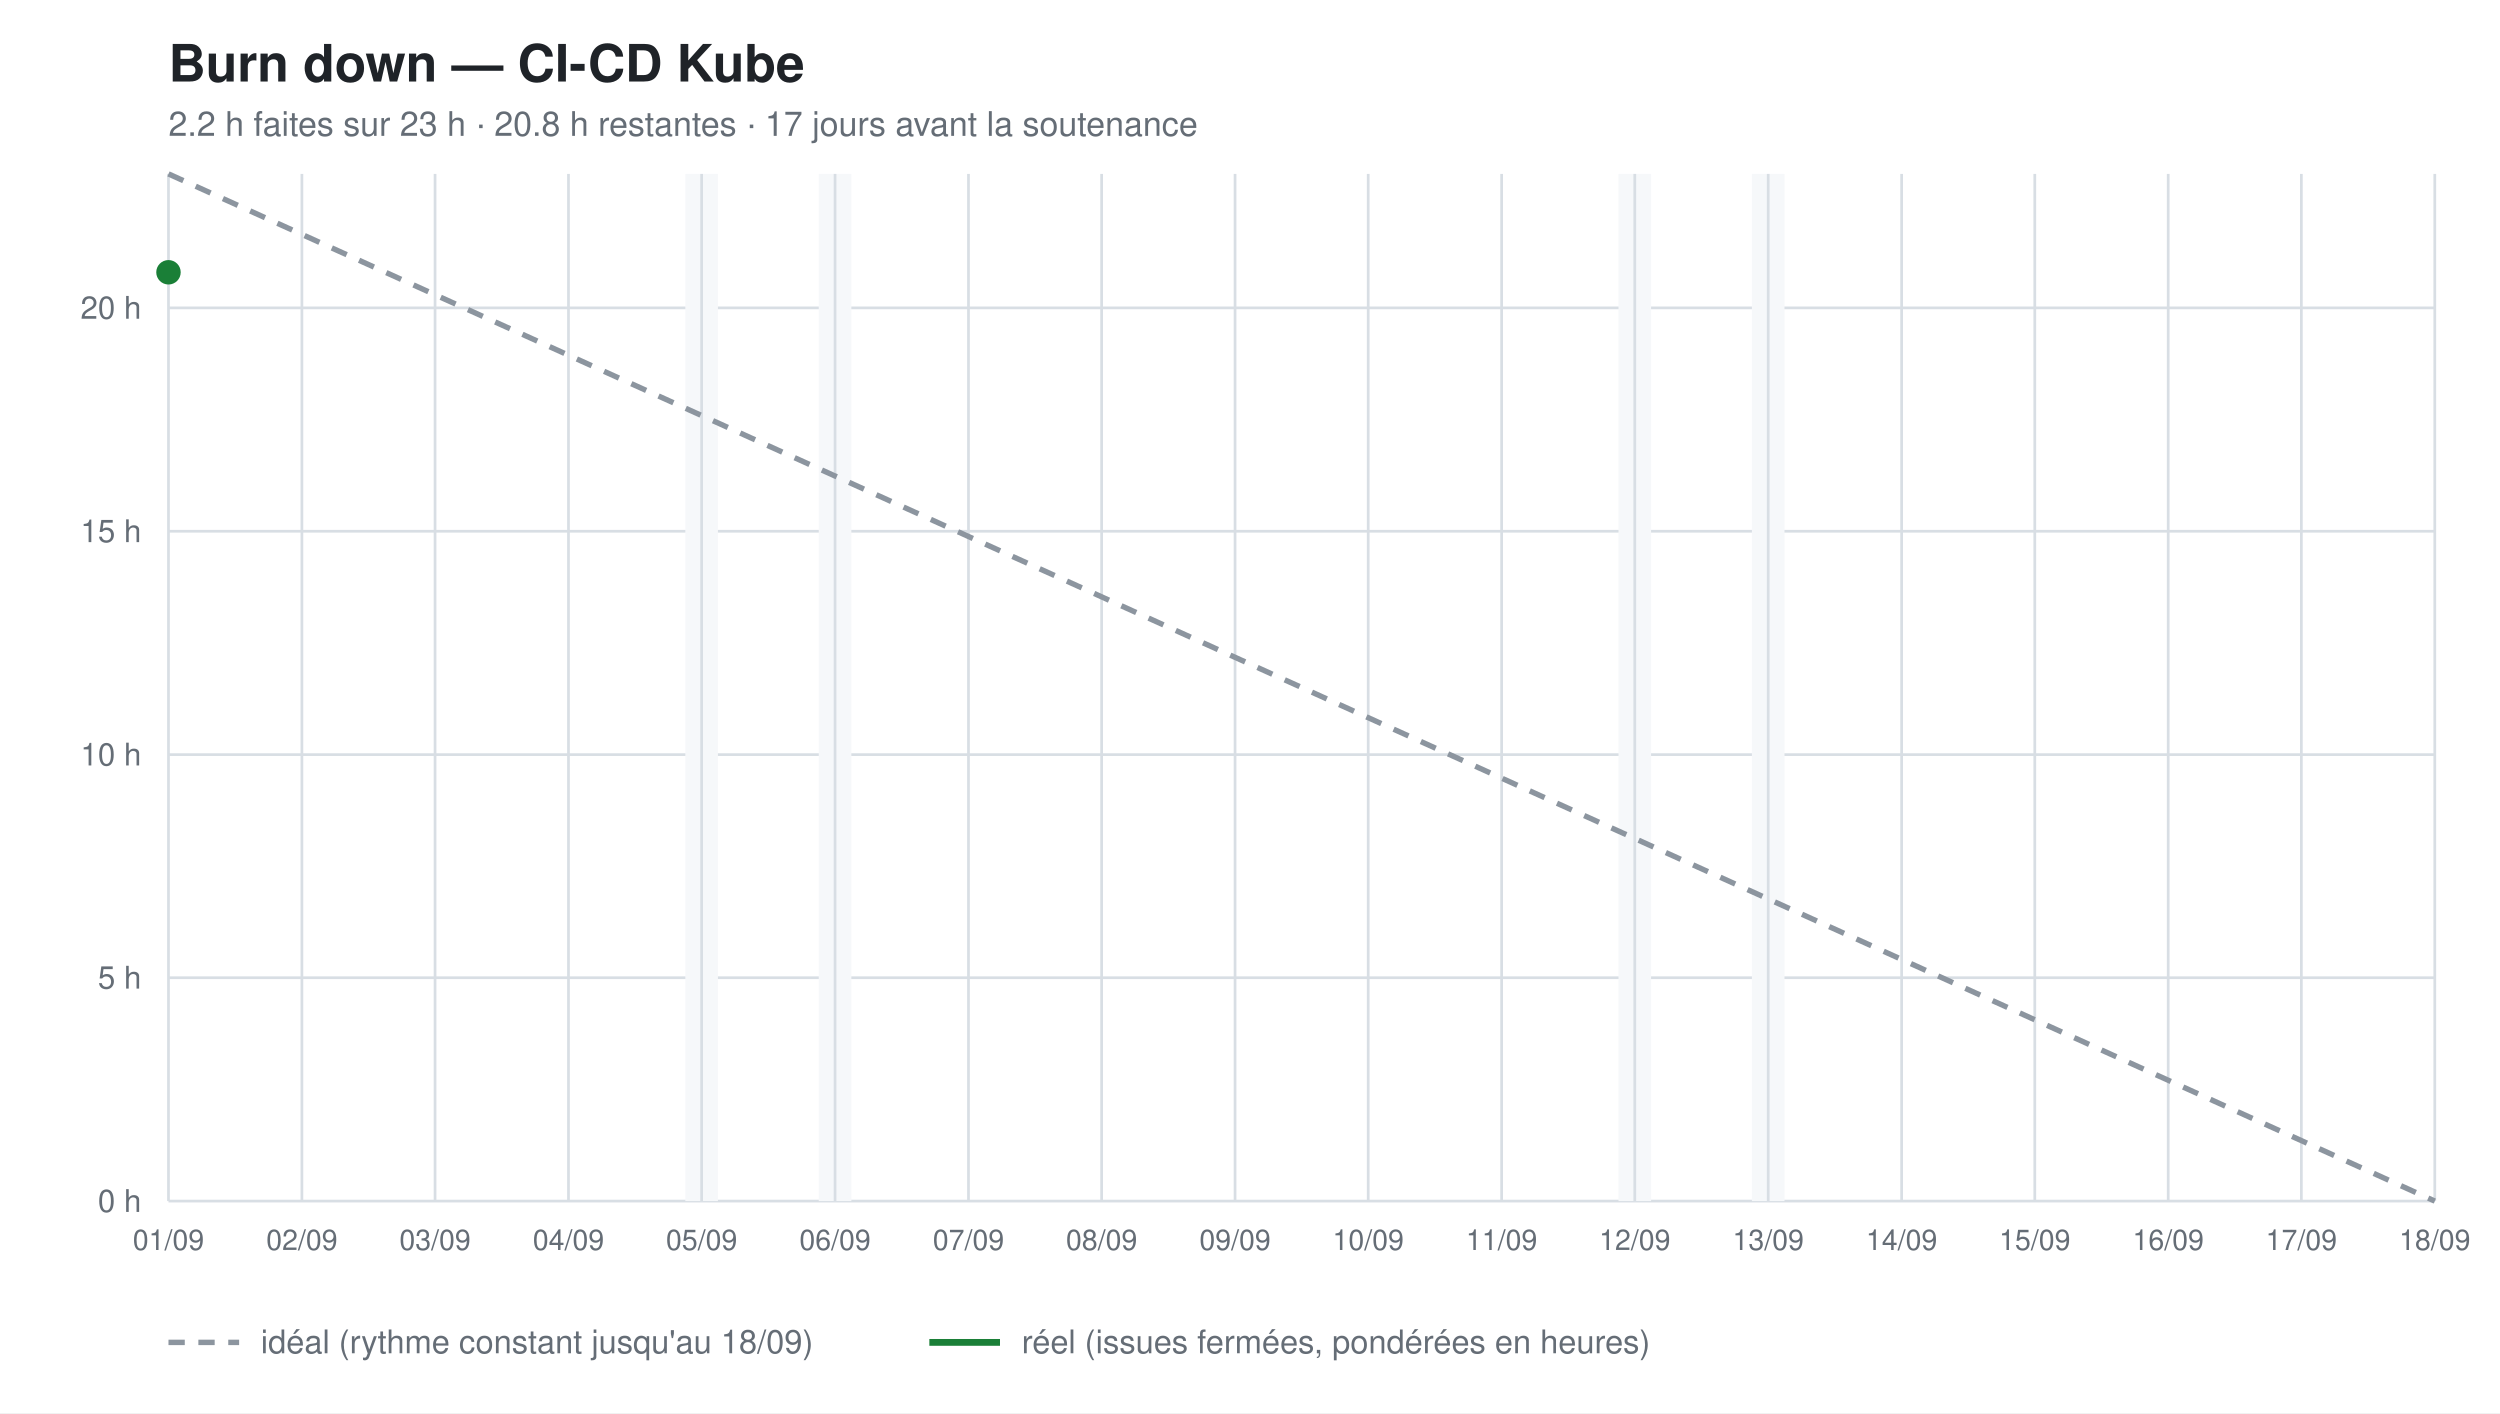
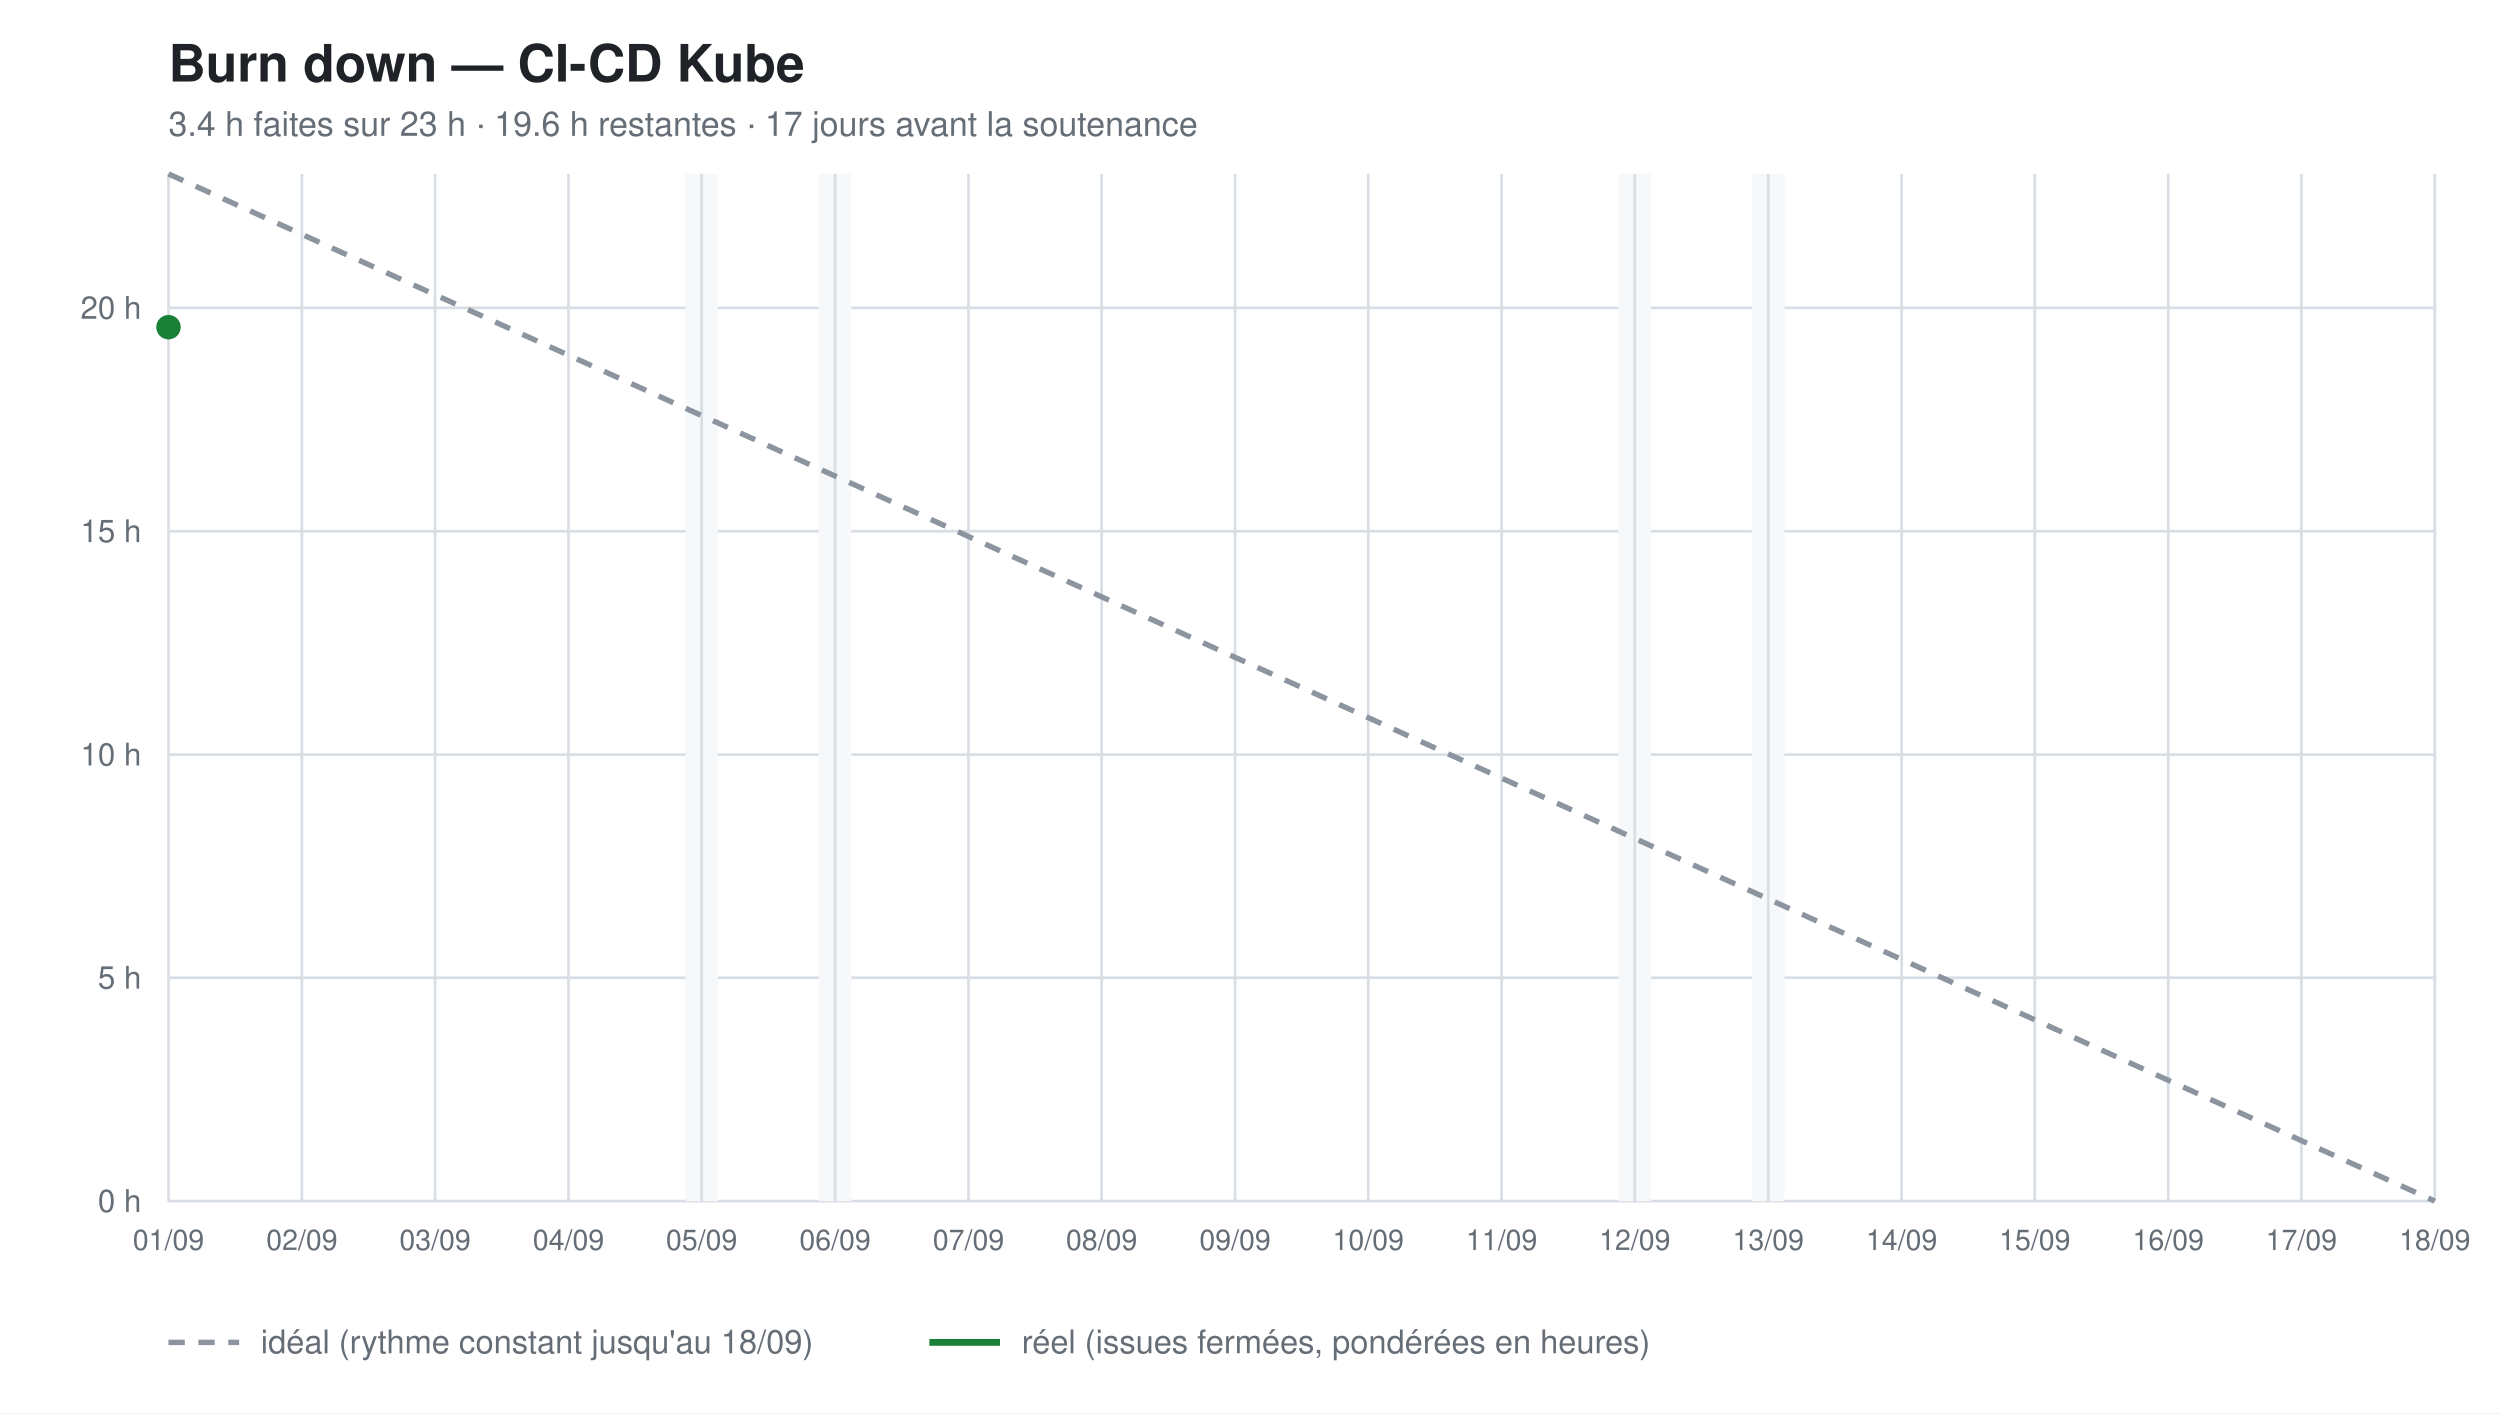
<svg xmlns="http://www.w3.org/2000/svg" width="920" height="520" viewBox="0 0 920 520" font-family="Segoe UI, Helvetica, Arial, sans-serif">
  <rect width="920" height="520" fill="#ffffff" />
  <text x="62" y="30" font-size="19" font-weight="600" fill="#1f2328">Burn down — CI-CD Kube</text>
-   <text x="62" y="50" font-size="12.5" fill="#656d76">2.2 h faites sur 23 h · 20.8 h restantes · 17 jours avant la soutenance</text>
+   <text x="62" y="50" font-size="12.5" fill="#656d76">3.4 h faites sur 23 h · 19.6 h restantes · 17 jours avant la soutenance</text>
  <line x1="62" y1="442.0" x2="896" y2="442.0" stroke="#d8dee4" stroke-width="1" />
  <text x="52" y="446.0" font-size="11.5" fill="#656d76" text-anchor="end">0 h</text>
  <line x1="62" y1="359.8" x2="896" y2="359.8" stroke="#d8dee4" stroke-width="1" />
  <text x="52" y="363.8" font-size="11.5" fill="#656d76" text-anchor="end">5 h</text>
  <line x1="62" y1="277.7" x2="896" y2="277.7" stroke="#d8dee4" stroke-width="1" />
  <text x="52" y="281.7" font-size="11.5" fill="#656d76" text-anchor="end">10 h</text>
  <line x1="62" y1="195.5" x2="896" y2="195.5" stroke="#d8dee4" stroke-width="1" />
  <text x="52" y="199.5" font-size="11.5" fill="#656d76" text-anchor="end">15 h</text>
  <line x1="62" y1="113.3" x2="896" y2="113.3" stroke="#d8dee4" stroke-width="1" />
  <text x="52" y="117.3" font-size="11.5" fill="#656d76" text-anchor="end">20 h</text>
  <line x1="62.0" y1="64" x2="62.0" y2="442" stroke="#d8dee4" stroke-width="1" />
  <text x="62.0" y="460" font-size="10.5" fill="#656d76" text-anchor="middle">01/09</text>
  <line x1="111.1" y1="64" x2="111.1" y2="442" stroke="#d8dee4" stroke-width="1" />
  <text x="111.1" y="460" font-size="10.5" fill="#656d76" text-anchor="middle">02/09</text>
  <line x1="160.1" y1="64" x2="160.1" y2="442" stroke="#d8dee4" stroke-width="1" />
  <text x="160.1" y="460" font-size="10.5" fill="#656d76" text-anchor="middle">03/09</text>
  <line x1="209.2" y1="64" x2="209.2" y2="442" stroke="#d8dee4" stroke-width="1" />
  <text x="209.2" y="460" font-size="10.5" fill="#656d76" text-anchor="middle">04/09</text>
  <rect x="252.2" y="64" width="12" height="378" fill="#f6f8fa" />
  <line x1="258.2" y1="64" x2="258.2" y2="442" stroke="#d8dee4" stroke-width="1" />
  <text x="258.2" y="460" font-size="10.5" fill="#656d76" text-anchor="middle">05/09</text>
  <rect x="301.3" y="64" width="12" height="378" fill="#f6f8fa" />
  <line x1="307.3" y1="64" x2="307.3" y2="442" stroke="#d8dee4" stroke-width="1" />
  <text x="307.3" y="460" font-size="10.5" fill="#656d76" text-anchor="middle">06/09</text>
  <line x1="356.4" y1="64" x2="356.4" y2="442" stroke="#d8dee4" stroke-width="1" />
  <text x="356.4" y="460" font-size="10.5" fill="#656d76" text-anchor="middle">07/09</text>
  <line x1="405.4" y1="64" x2="405.4" y2="442" stroke="#d8dee4" stroke-width="1" />
  <text x="405.4" y="460" font-size="10.5" fill="#656d76" text-anchor="middle">08/09</text>
  <line x1="454.5" y1="64" x2="454.5" y2="442" stroke="#d8dee4" stroke-width="1" />
  <text x="454.5" y="460" font-size="10.5" fill="#656d76" text-anchor="middle">09/09</text>
  <line x1="503.5" y1="64" x2="503.5" y2="442" stroke="#d8dee4" stroke-width="1" />
  <text x="503.5" y="460" font-size="10.5" fill="#656d76" text-anchor="middle">10/09</text>
  <line x1="552.6" y1="64" x2="552.6" y2="442" stroke="#d8dee4" stroke-width="1" />
  <text x="552.6" y="460" font-size="10.5" fill="#656d76" text-anchor="middle">11/09</text>
  <rect x="595.6" y="64" width="12" height="378" fill="#f6f8fa" />
  <line x1="601.6" y1="64" x2="601.6" y2="442" stroke="#d8dee4" stroke-width="1" />
  <text x="601.6" y="460" font-size="10.5" fill="#656d76" text-anchor="middle">12/09</text>
  <rect x="644.7" y="64" width="12" height="378" fill="#f6f8fa" />
  <line x1="650.7" y1="64" x2="650.7" y2="442" stroke="#d8dee4" stroke-width="1" />
  <text x="650.7" y="460" font-size="10.5" fill="#656d76" text-anchor="middle">13/09</text>
  <line x1="699.8" y1="64" x2="699.8" y2="442" stroke="#d8dee4" stroke-width="1" />
  <text x="699.8" y="460" font-size="10.5" fill="#656d76" text-anchor="middle">14/09</text>
  <line x1="748.8" y1="64" x2="748.8" y2="442" stroke="#d8dee4" stroke-width="1" />
  <text x="748.8" y="460" font-size="10.5" fill="#656d76" text-anchor="middle">15/09</text>
  <line x1="797.9" y1="64" x2="797.9" y2="442" stroke="#d8dee4" stroke-width="1" />
  <text x="797.9" y="460" font-size="10.5" fill="#656d76" text-anchor="middle">16/09</text>
  <line x1="846.9" y1="64" x2="846.9" y2="442" stroke="#d8dee4" stroke-width="1" />
  <text x="846.9" y="460" font-size="10.5" fill="#656d76" text-anchor="middle">17/09</text>
  <line x1="896.0" y1="64" x2="896.0" y2="442" stroke="#d8dee4" stroke-width="1" />
  <text x="896.0" y="460" font-size="10.5" fill="#656d76" text-anchor="middle">18/09</text>
  <line x1="62.0" y1="64.0" x2="896.0" y2="442.0" stroke="#8c959f" stroke-width="2" stroke-dasharray="6 5" />
-   <polyline points="62.0,100.2" fill="none" stroke="#1a7f37" stroke-width="2.5" stroke-linejoin="round" />
-   <circle cx="62.0" cy="100.2" r="4.5" fill="#1a7f37" />
+   <polyline points="62.0,120.4" fill="none" stroke="#1a7f37" stroke-width="2.5" stroke-linejoin="round" />
+   <circle cx="62.0" cy="120.4" r="4.5" fill="#1a7f37" />
  <line x1="62" y1="494" x2="88" y2="494" stroke="#8c959f" stroke-width="2" stroke-dasharray="6 5" />
  <text x="96" y="498" font-size="12" fill="#656d76">idéal (rythme constant jusqu'au 18/09)</text>
  <line x1="342" y1="494" x2="368" y2="494" stroke="#1a7f37" stroke-width="2.5" />
  <text x="376" y="498" font-size="12" fill="#656d76">réel (issues fermées, pondérées en heures)</text>
</svg>
